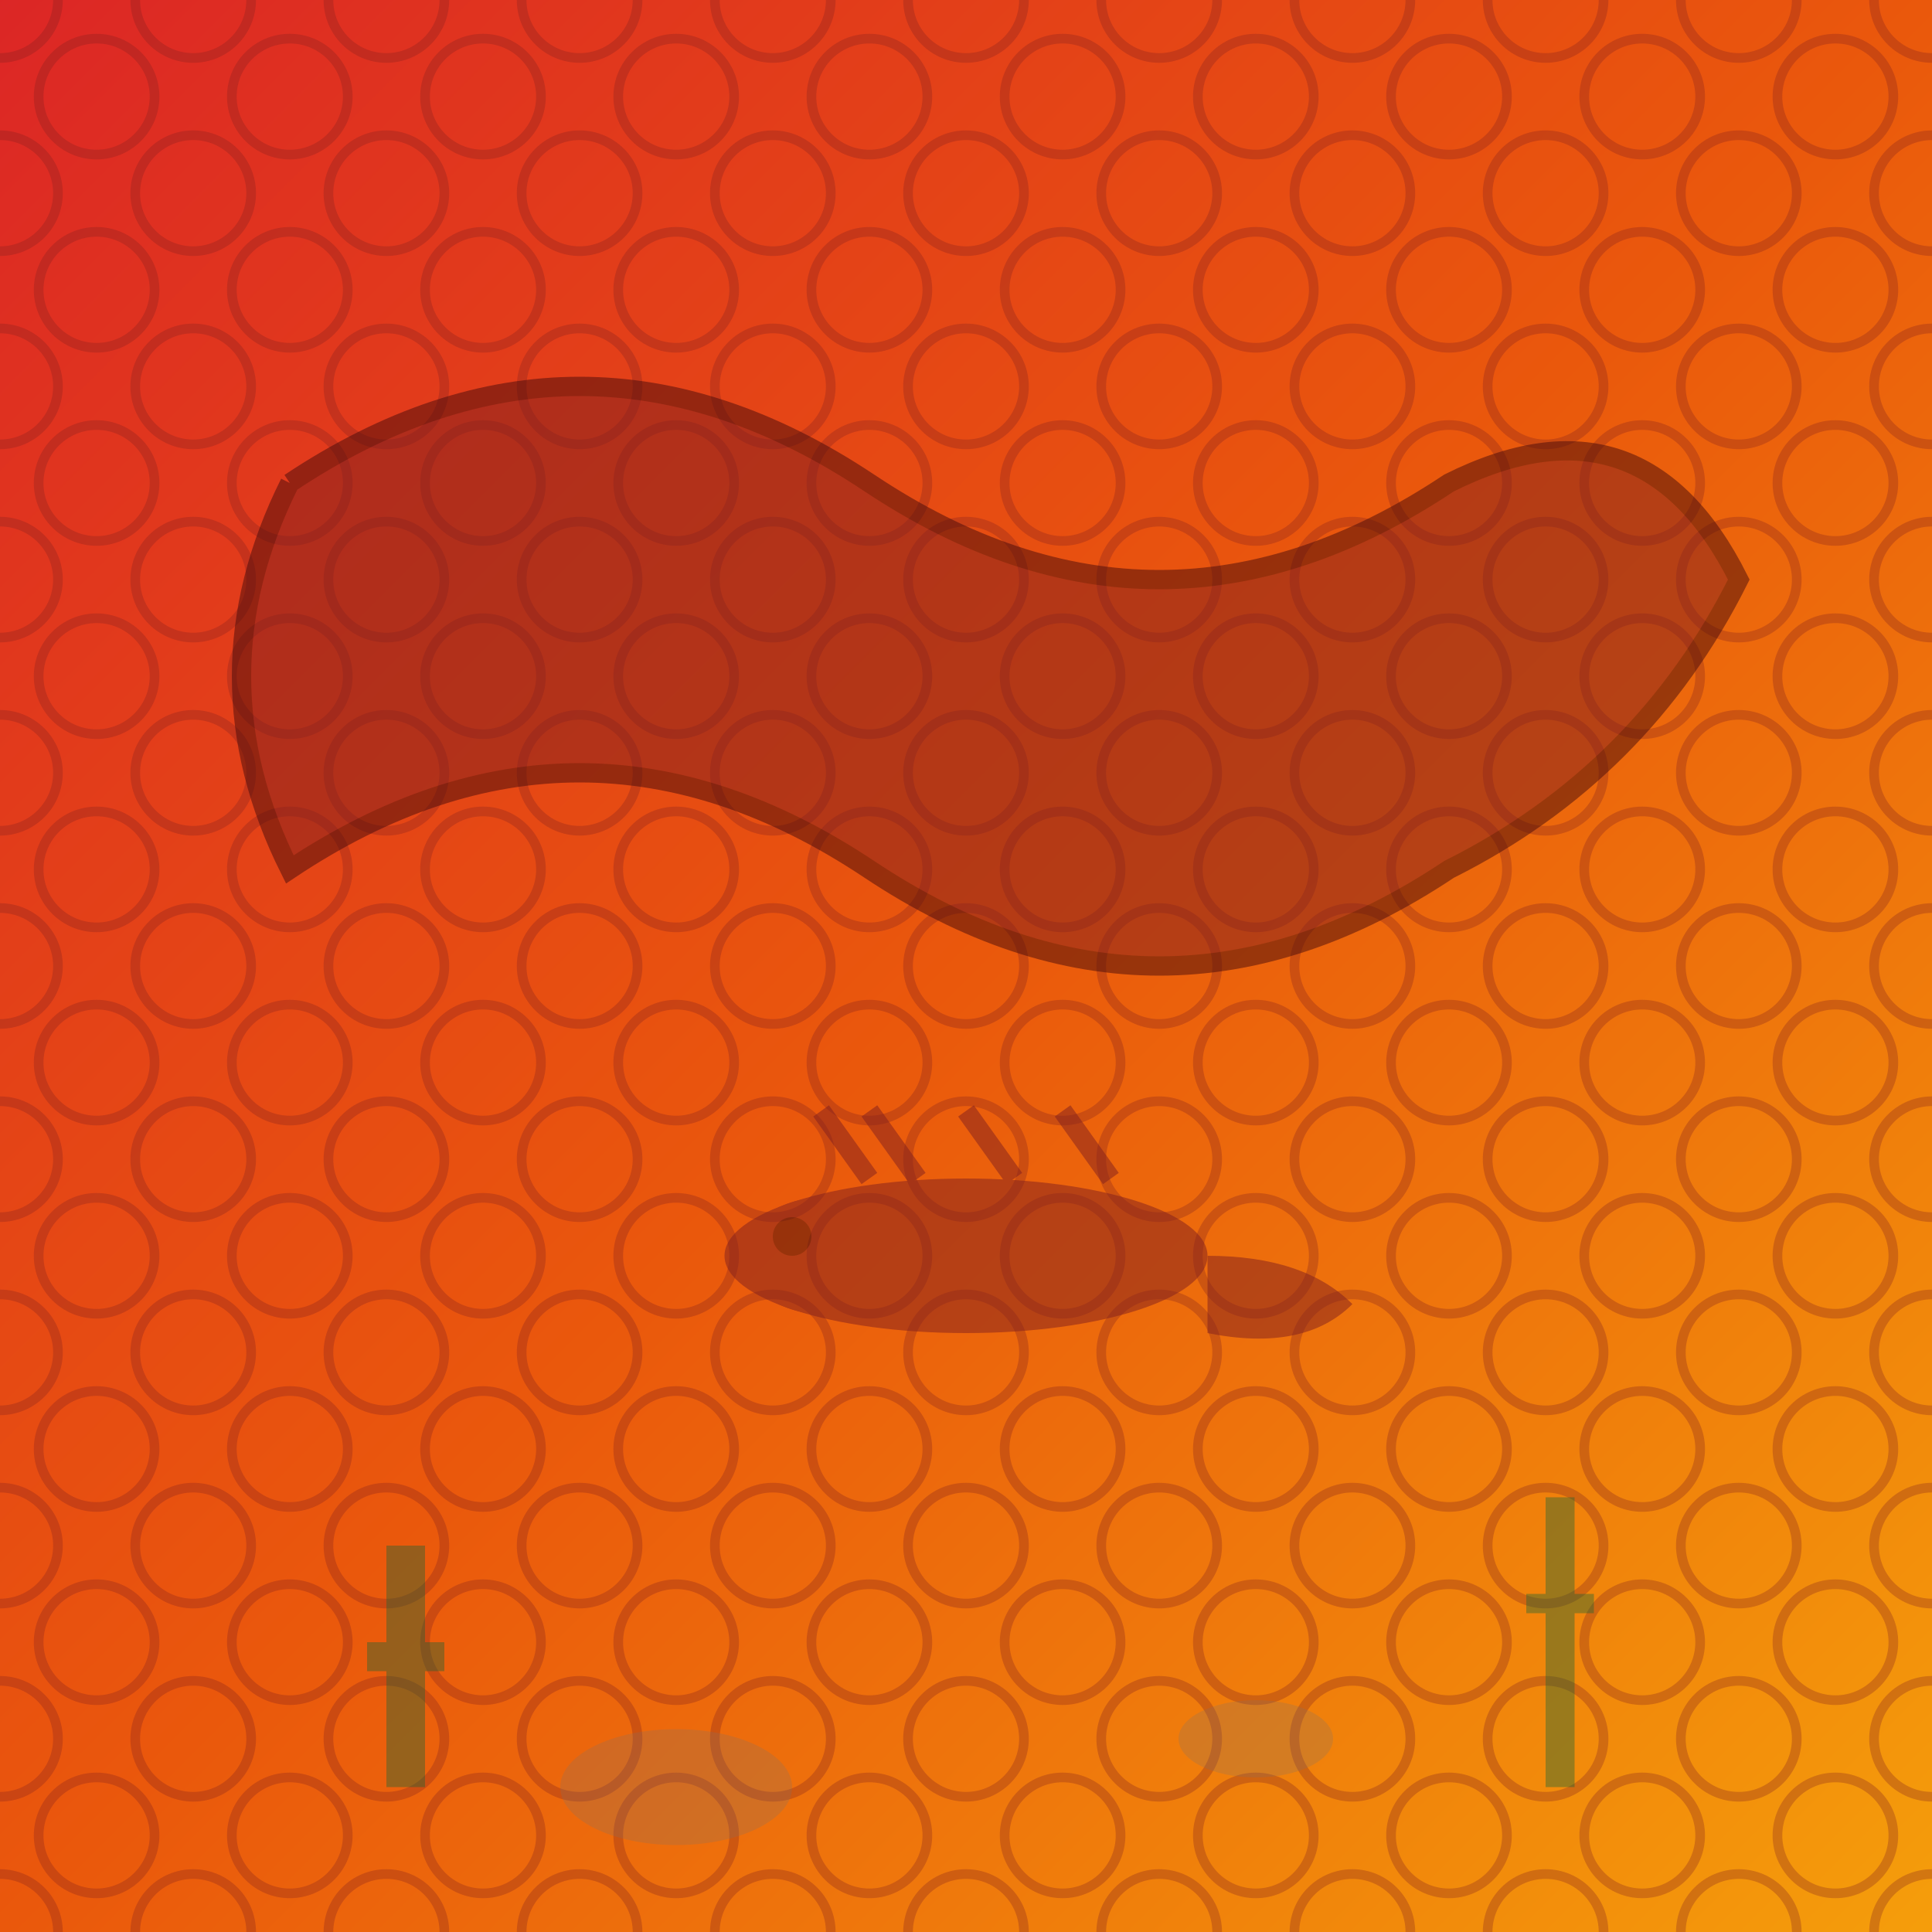
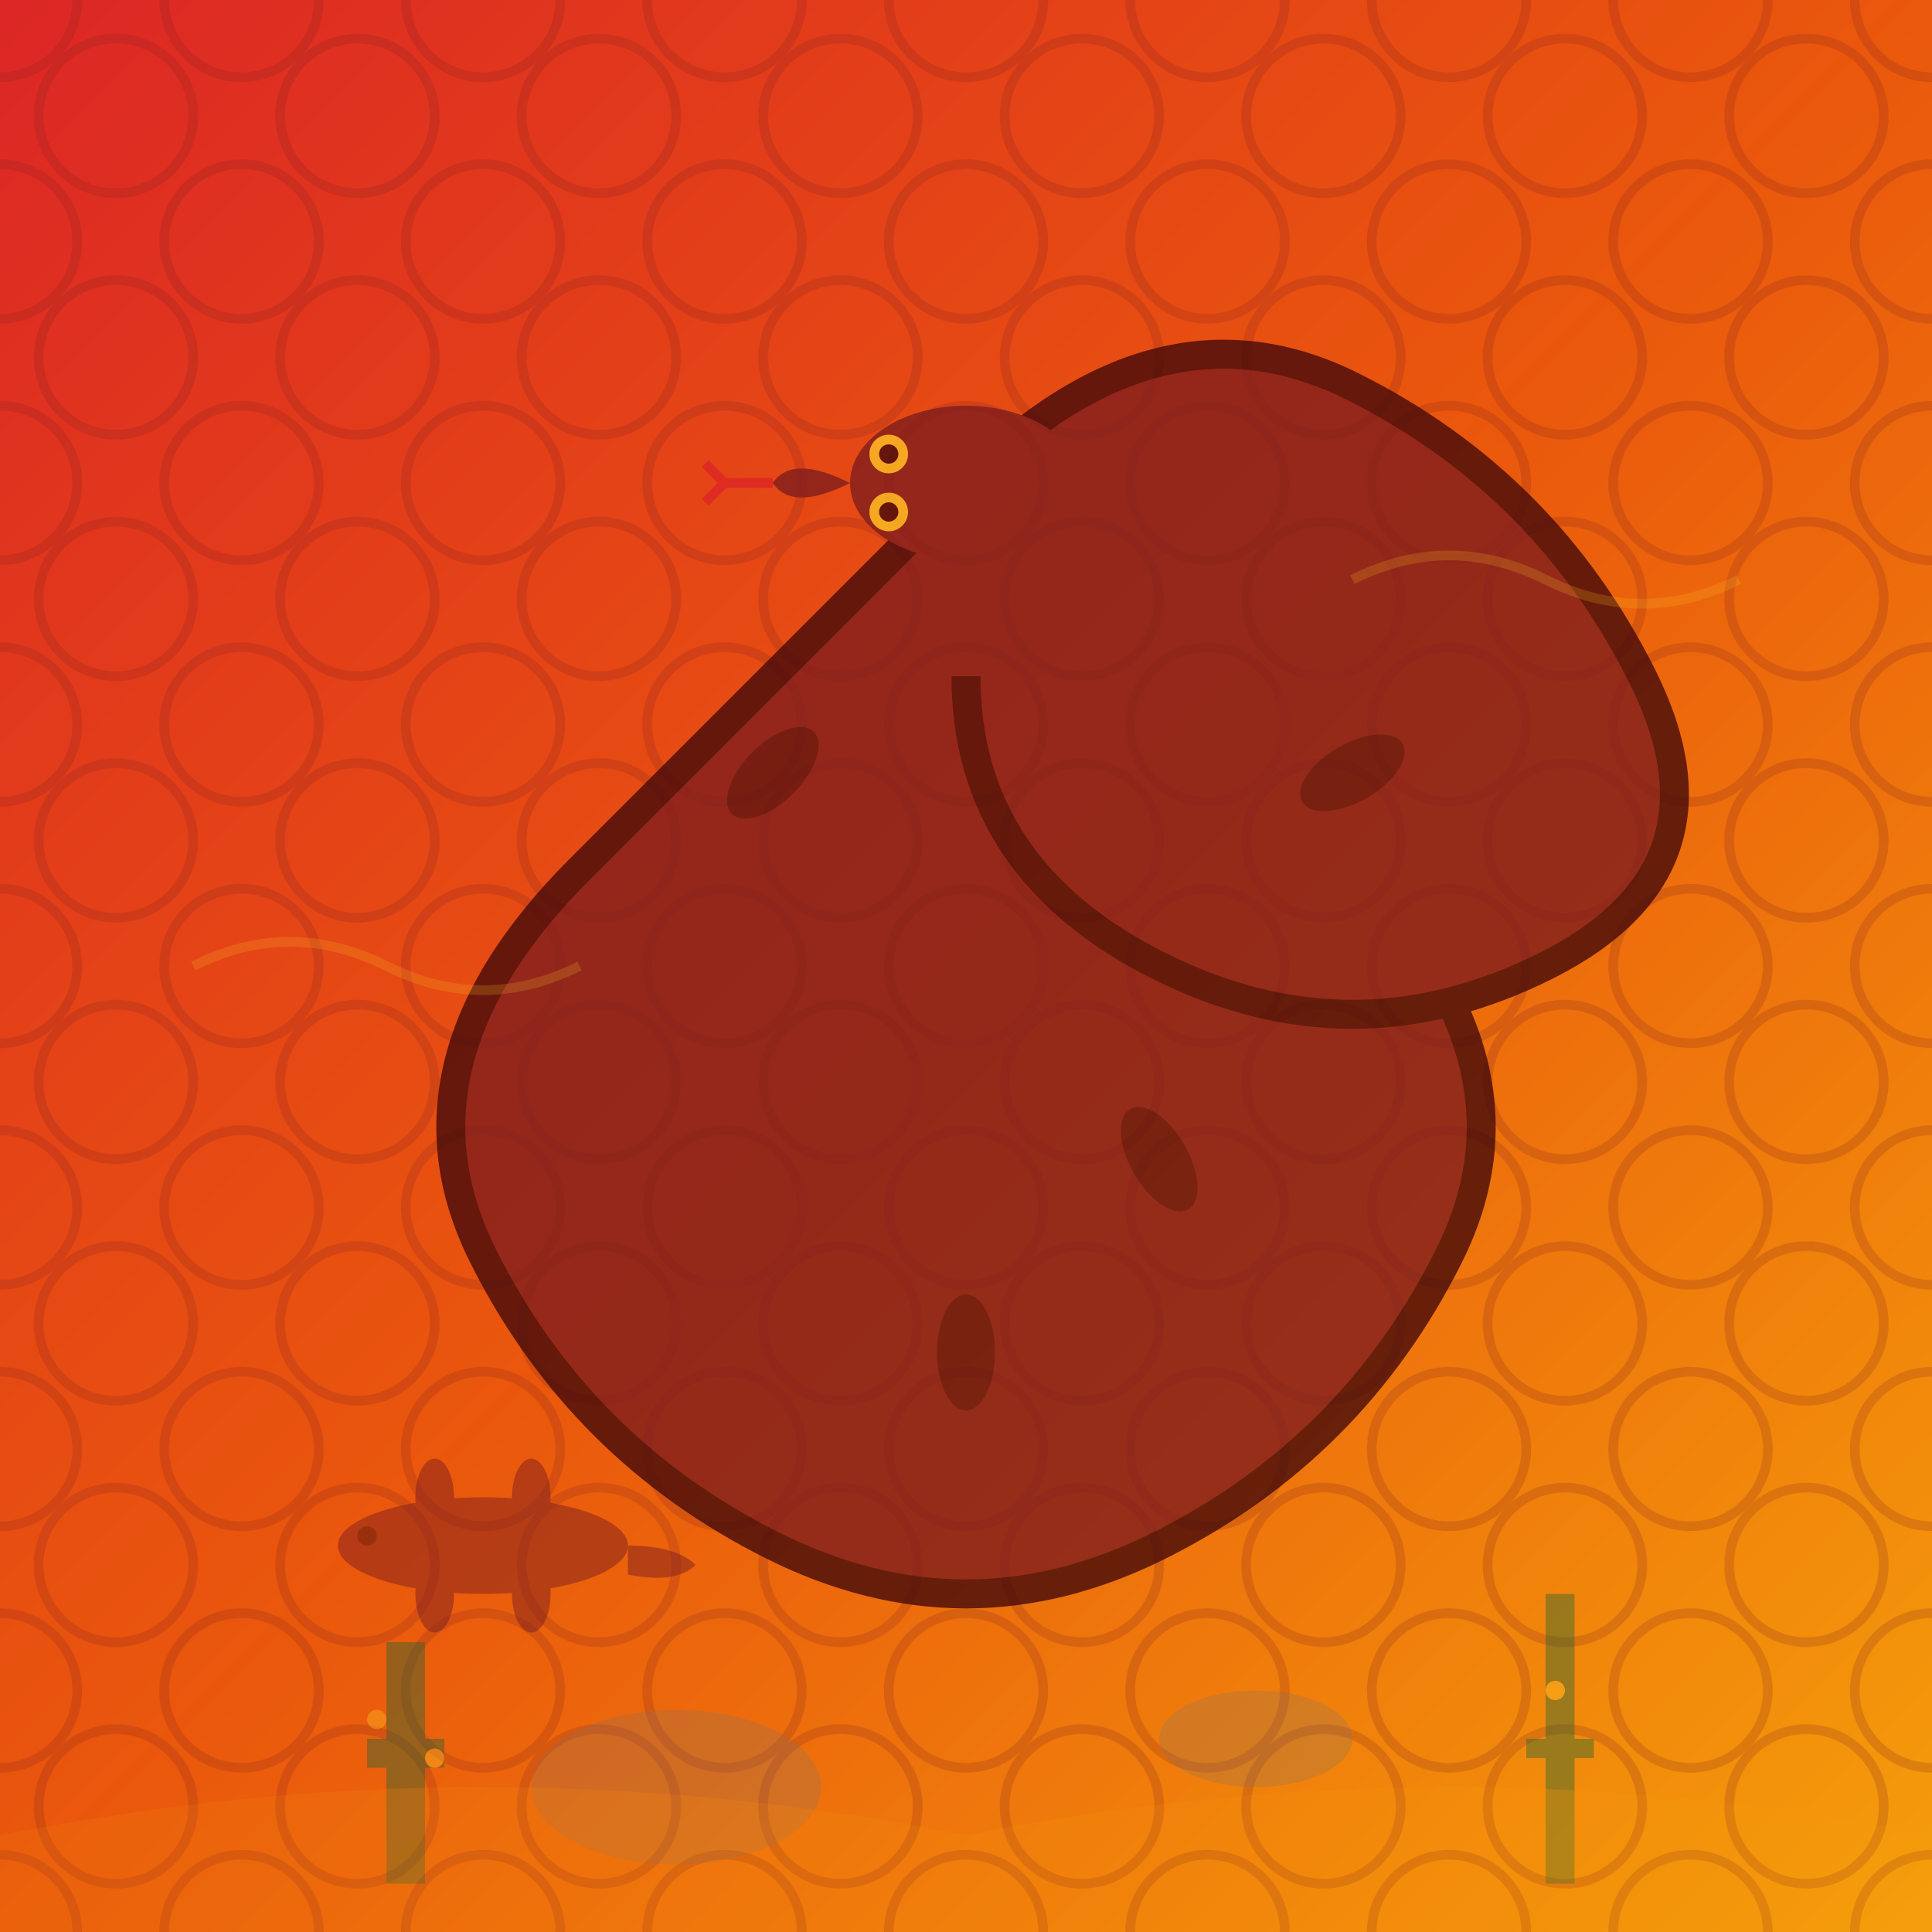
<svg xmlns="http://www.w3.org/2000/svg" viewBox="0 0 200 200">
  <defs>
    <linearGradient id="desertGradient" x1="0%" y1="0%" x2="100%" y2="100%">
      <stop offset="0%" style="stop-color:#dc2626;stop-opacity:1" />
      <stop offset="50%" style="stop-color:#ea580c;stop-opacity:1" />
      <stop offset="100%" style="stop-color:#f59e0b;stop-opacity:1" />
    </linearGradient>
-     <pattern id="scalePattern" x="0" y="0" width="20" height="20" patternUnits="userSpaceOnUse">
-       <g opacity="0.3">
-         <circle cx="10" cy="10" r="6" fill="none" stroke="#7f1d1d" stroke-width="1" />
-         <circle cx="0" cy="0" r="6" fill="none" stroke="#7f1d1d" stroke-width="1" />
-         <circle cx="20" cy="0" r="6" fill="none" stroke="#7f1d1d" stroke-width="1" />
-         <circle cx="0" cy="20" r="6" fill="none" stroke="#7f1d1d" stroke-width="1" />
-         <circle cx="20" cy="20" r="6" fill="none" stroke="#7f1d1d" stroke-width="1" />
+     <pattern id="scalePattern" x="0" y="0" width="25" height="25" patternUnits="userSpaceOnUse">
+       <g opacity="0.2">
+         <circle cx="12" cy="12" r="8" fill="none" stroke="#7f1d1d" stroke-width="1" />
+         <circle cx="0" cy="0" r="8" fill="none" stroke="#7f1d1d" stroke-width="1" />
+         <circle cx="25" cy="0" r="8" fill="none" stroke="#7f1d1d" stroke-width="1" />
+         <circle cx="0" cy="25" r="8" fill="none" stroke="#7f1d1d" stroke-width="1" />
+         <circle cx="25" cy="25" r="8" fill="none" stroke="#7f1d1d" stroke-width="1" />
      </g>
    </pattern>
  </defs>
  <rect width="200" height="200" fill="url(#desertGradient)" />
  <rect width="200" height="200" fill="url(#scalePattern)" />
-   <g opacity="0.5">
-     <path d="M30,50 Q60,30 90,50 Q120,70 150,50 Q170,40 180,60 Q170,80 150,90 Q120,110 90,90 Q60,70 30,90 Q20,70 30,50" fill="#7f1d1d" stroke="#450a0a" stroke-width="2" />
-     <g transform="translate(100,130)">
-       <ellipse cx="0" cy="0" rx="25" ry="8" fill="#7f1d1d" />
-       <ellipse cx="-15" cy="0" rx="8" ry="6" fill="#7f1d1d" />
-       <path d="M25,0 Q35,0 40,5 Q35,10 25,8" fill="#7f1d1d" />
-       <circle cx="-18" cy="-2" r="2" fill="#450a0a" />
-       <path d="M-10,-8 L-15,-15 M-5,-8 L-10,-15 M5,-8 L0,-15 M15,-8 L10,-15" stroke="#7f1d1d" stroke-width="2" />
+   <g opacity="0.8">
+     <path d="M100,50 Q80,70 60,90 Q40,110 50,130 Q60,150 80,160 Q100,170 120,160 Q140,150 150,130 Q160,110 140,90 Q120,70 100,50" fill="#7f1d1d" stroke="#450a0a" stroke-width="3" />
+     <path d="M100,50 Q120,30 140,40 Q160,50 170,70 Q180,90 160,100 Q140,110 120,100 Q100,90 100,70" fill="#7f1d1d" stroke="#450a0a" stroke-width="3" />
+     <g transform="translate(100,50)">
+       <ellipse cx="0" cy="0" rx="12" ry="8" fill="#7f1d1d" />
+       <path d="M-12,0 Q-18,-3 -20,0 Q-18,3 -12,0" fill="#7f1d1d" />
+       <circle cx="-8" cy="-3" r="2" fill="#fbbf24" />
+       <circle cx="-8" cy="3" r="2" fill="#fbbf24" />
+       <circle cx="-8" cy="-3" r="1" fill="#450a0a" />
+       <circle cx="-8" cy="3" r="1" fill="#450a0a" />
+       <path d="M-20,0 L-25,0 M-25,0 L-27,-2 M-25,0 L-27,2" stroke="#dc2626" stroke-width="1" fill="none" />
+     </g>
+     <g opacity="0.6">
+       <ellipse cx="80" cy="80" rx="3" ry="6" fill="#450a0a" transform="rotate(45 80 80)" />
+       <ellipse cx="120" cy="120" rx="3" ry="6" fill="#450a0a" transform="rotate(-30 120 120)" />
+       <ellipse cx="140" cy="80" rx="3" ry="6" fill="#450a0a" transform="rotate(60 140 80)" />
+       <ellipse cx="100" cy="140" rx="3" ry="6" fill="#450a0a" transform="rotate(0 100 140)" />
    </g>
  </g>
+   <g transform="translate(50,160)" opacity="0.5">
+     <ellipse cx="0" cy="0" rx="15" ry="5" fill="#7f1d1d" />
+     <ellipse cx="-10" cy="0" rx="5" ry="3" fill="#7f1d1d" />
+     <path d="M15,0 Q20,0 22,2 Q20,4 15,3" fill="#7f1d1d" />
+     <circle cx="-12" cy="-1" r="1" fill="#450a0a" />
+     <ellipse cx="-5" cy="-5" rx="2" ry="4" fill="#7f1d1d" />
+     <ellipse cx="5" cy="-5" rx="2" ry="4" fill="#7f1d1d" />
+     <ellipse cx="-5" cy="5" rx="2" ry="4" fill="#7f1d1d" />
+     <ellipse cx="5" cy="5" rx="2" ry="4" fill="#7f1d1d" />
+   </g>
  <g opacity="0.4">
-     <rect x="40" y="160" width="4" height="25" fill="#166534" />
-     <rect x="38" y="170" width="8" height="3" fill="#166534" />
-     <rect x="160" y="155" width="3" height="30" fill="#166534" />
-     <rect x="158" y="165" width="7" height="2" fill="#166534" />
-     <ellipse cx="70" cy="185" rx="12" ry="6" fill="#78716c" opacity="0.6" />
-     <ellipse cx="130" cy="180" rx="8" ry="4" fill="#78716c" opacity="0.6" />
+     <g transform="translate(40,170)">
+       <rect x="0" y="0" width="4" height="25" fill="#166534" />
+       <rect x="-2" y="10" width="8" height="3" fill="#166534" />
+       <circle cx="-1" cy="8" r="1" fill="#fbbf24" />
+       <circle cx="5" cy="12" r="1" fill="#fbbf24" />
+     </g>
+     <g transform="translate(160,165)">
+       <rect x="0" y="0" width="3" height="30" fill="#166534" />
+       <rect x="-2" y="15" width="7" height="2" fill="#166534" />
+       <circle cx="1" cy="10" r="1" fill="#fbbf24" />
+     </g>
+     <ellipse cx="70" cy="185" rx="15" ry="8" fill="#78716c" opacity="0.6" />
+     <ellipse cx="130" cy="180" rx="10" ry="5" fill="#78716c" opacity="0.6" />
+     <path d="M0,190 Q50,180 100,190 Q150,180 200,190 L200,200 L0,200 Z" fill="#f59e0b" opacity="0.3" />
+   </g>
+   <g opacity="0.2">
+     <path d="M20,100 Q30,95 40,100 Q50,105 60,100" stroke="#fbbf24" stroke-width="1" fill="none" />
+     <path d="M140,60 Q150,55 160,60 Q170,65 180,60" stroke="#fbbf24" stroke-width="1" fill="none" />
  </g>
</svg>
